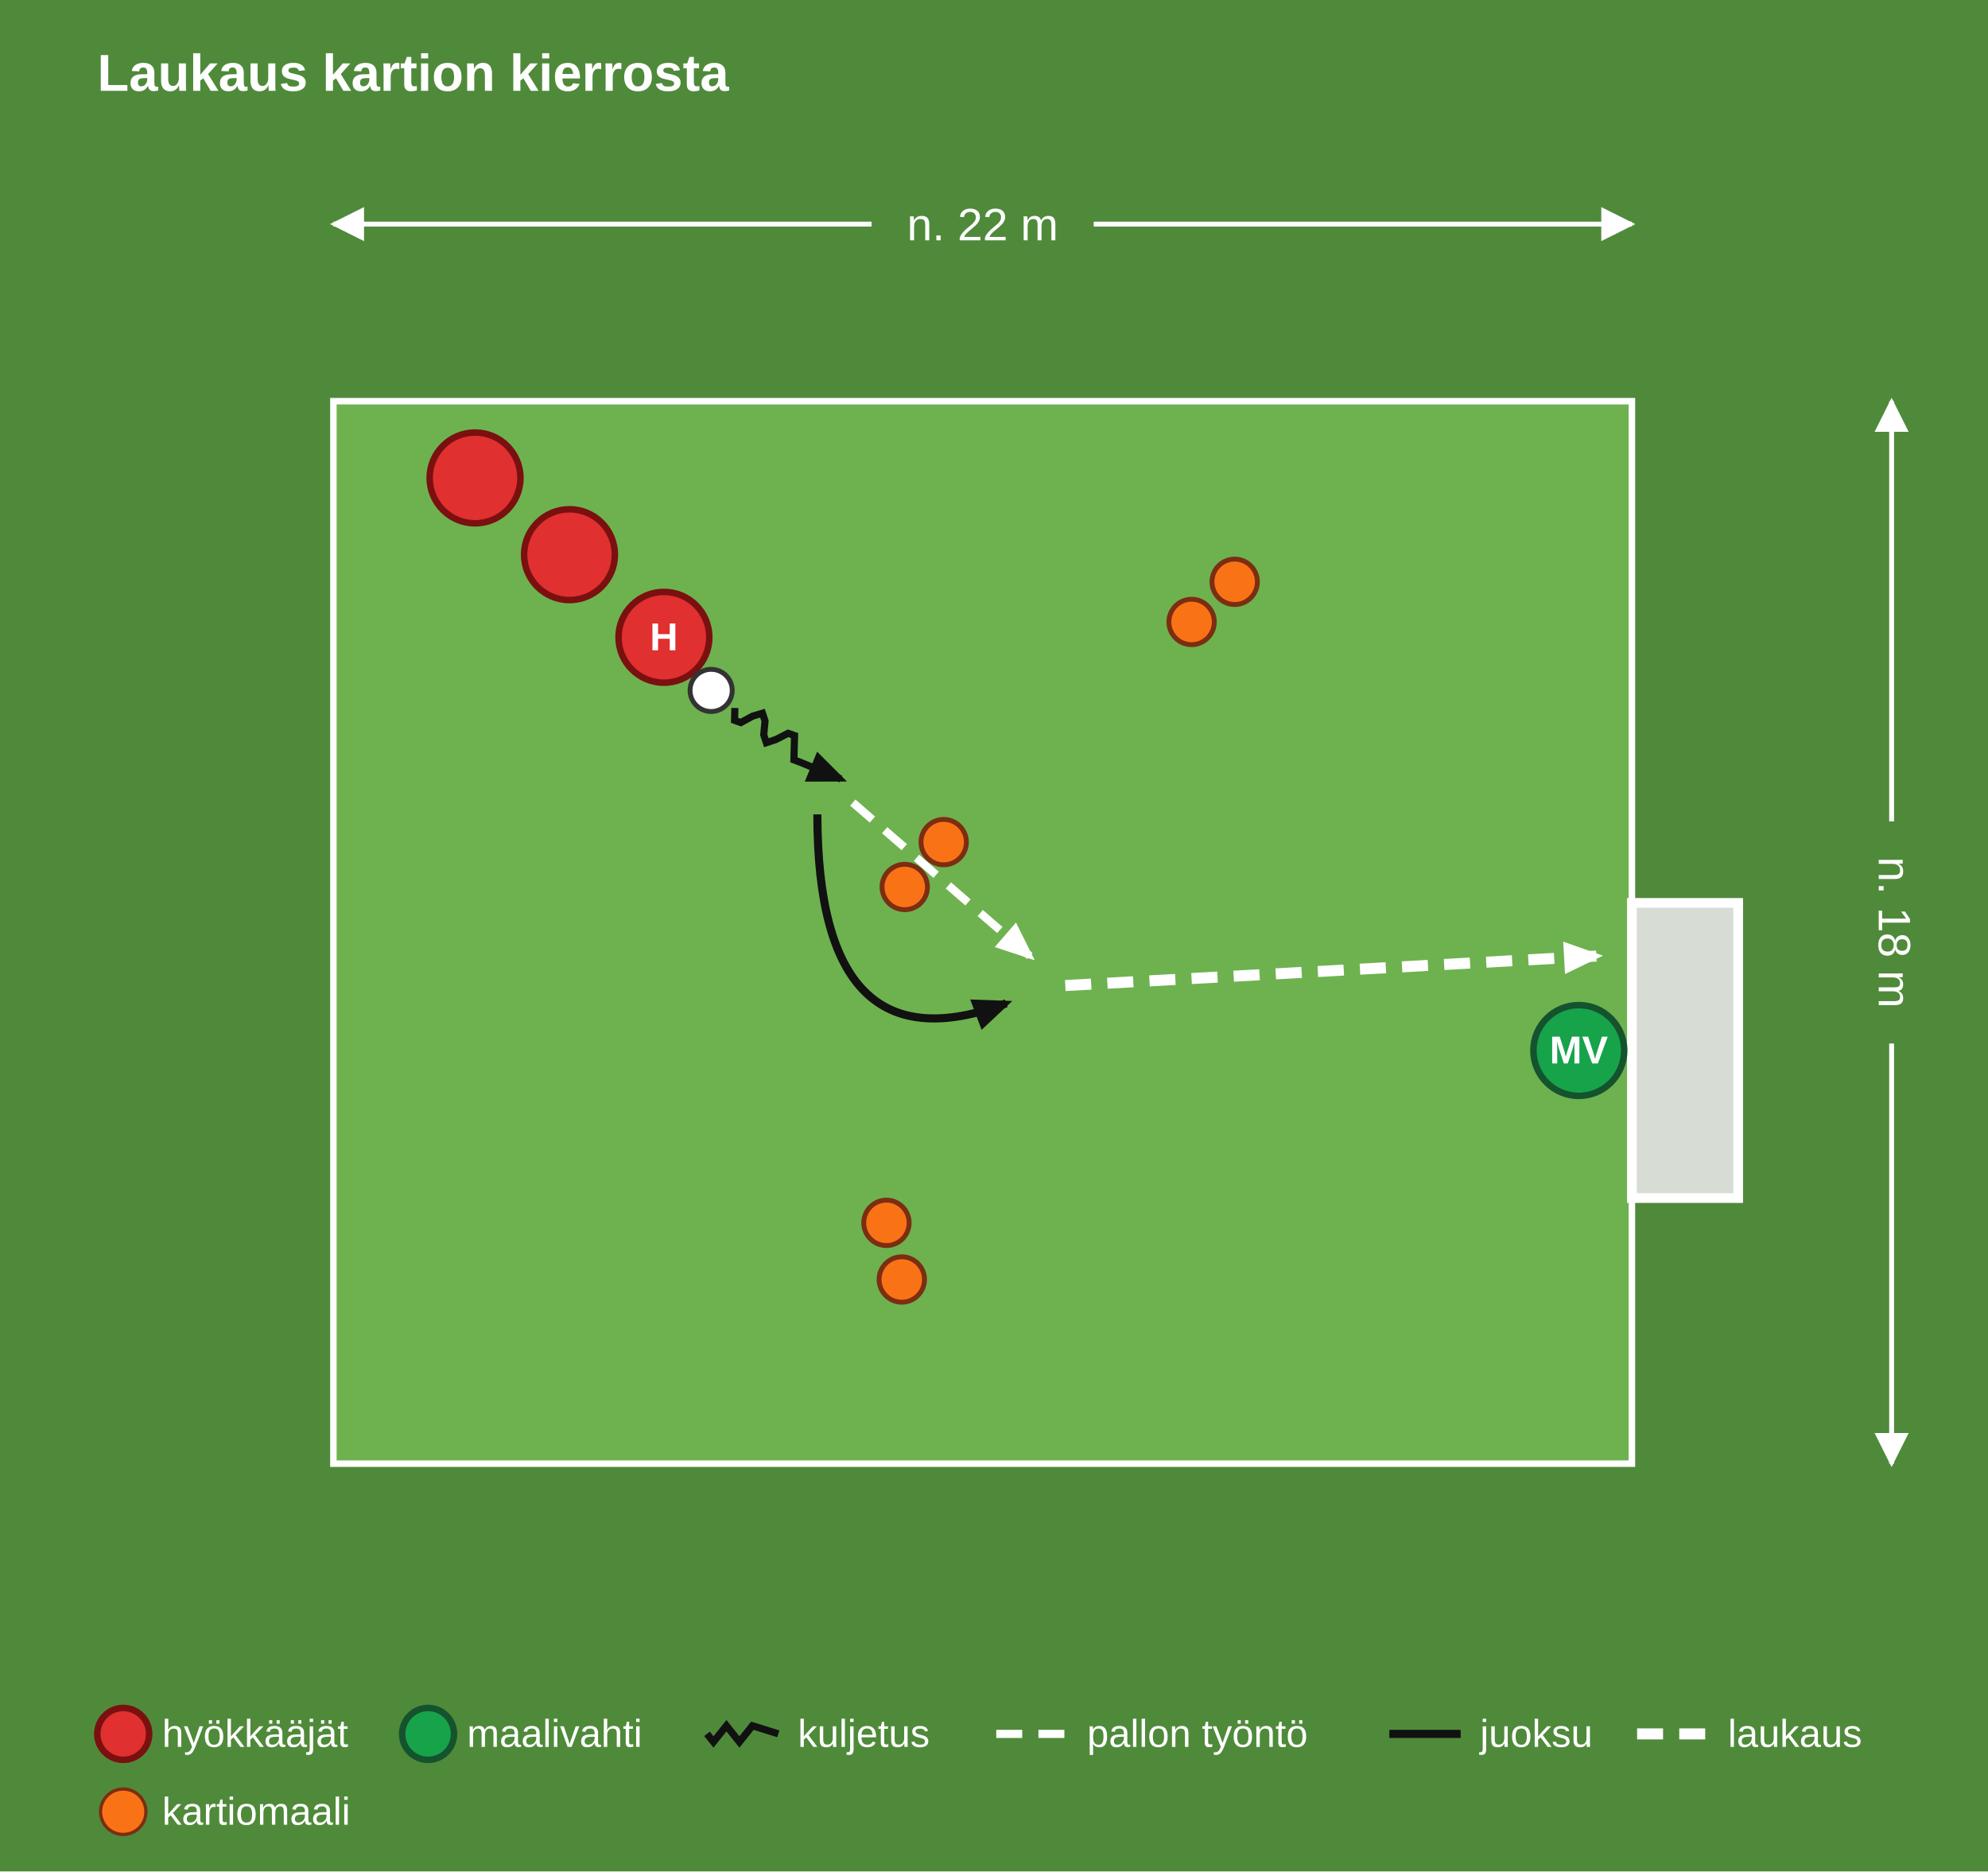
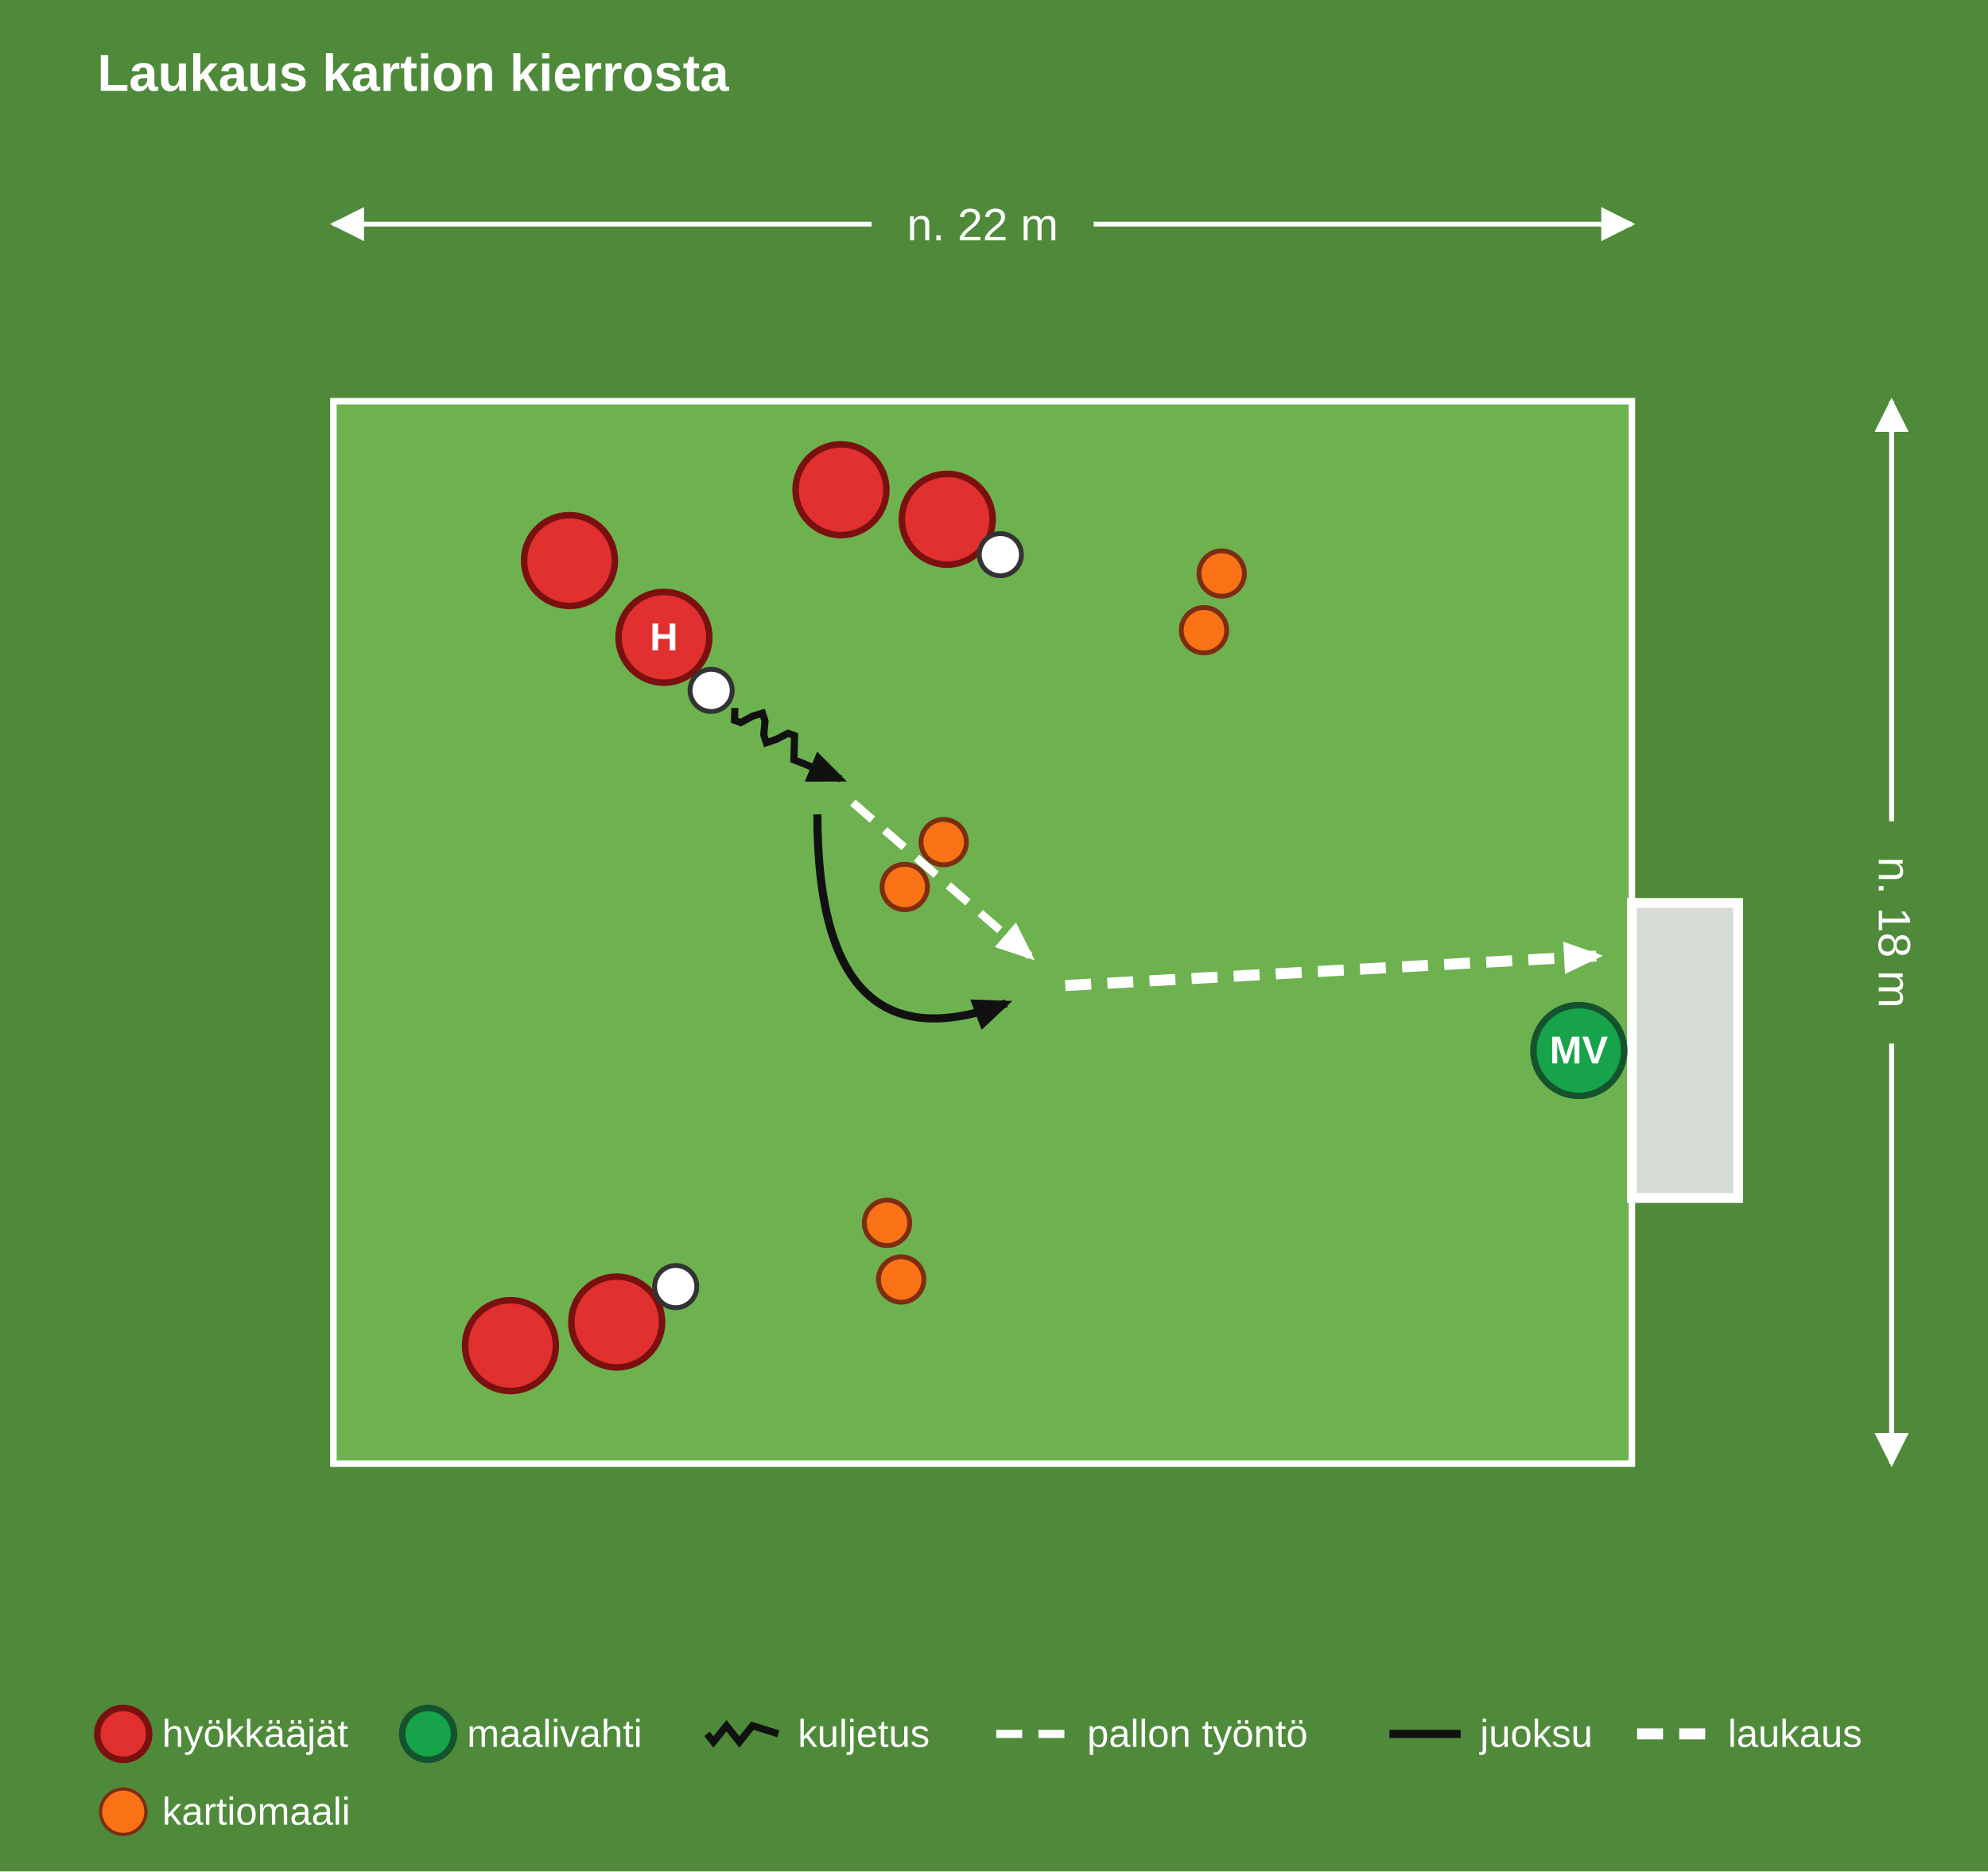
<svg xmlns="http://www.w3.org/2000/svg" width="613" height="577" viewBox="0 0 613 577">
  <rect width="100%" height="100%" fill="#4f8a3a" />
  <defs>
    <marker id="ah-pass" markerUnits="userSpaceOnUse" markerWidth="12" markerHeight="12" refX="10" refY="5" orient="auto">
      <path d="M0,0 L12,5 L0,10 z" fill="#ffffff" />
    </marker>
    <marker id="ah-shot" markerUnits="userSpaceOnUse" markerWidth="12" markerHeight="12" refX="10" refY="5" orient="auto">
      <path d="M0,0 L12,5 L0,10 z" fill="#ffffff" />
    </marker>
    <marker id="ah-run" markerUnits="userSpaceOnUse" markerWidth="12" markerHeight="12" refX="10" refY="5" orient="auto">
      <path d="M0,0 L12,5 L0,10 z" fill="#111111" />
    </marker>
    <marker id="ah-drib" markerUnits="userSpaceOnUse" markerWidth="12" markerHeight="12" refX="10" refY="5" orient="auto">
      <path d="M0,0 L12,5 L0,10 z" fill="#111111" />
    </marker>
    <marker id="dim" viewBox="0 0 10 10" refX="9" refY="5" markerWidth="7" markerHeight="7" orient="auto-start-reverse">
      <path d="M0,0 L10,5 L0,10 z" fill="#ffffff" />
    </marker>
  </defs>
  <text x="30" y="28" font-size="16" font-weight="700" fill="#fff" font-family="Arial">Laukaus kartion kierrosta</text>
  <rect x="102.8" y="123.7" width="400.4" height="327.6" fill="#6db24f" stroke="#ffffff" stroke-width="2" />
  <rect x="503.2" y="278.4" width="32.76" height="91.0" fill="#e6e6e6" fill-opacity="0.9" stroke="#ffffff" stroke-width="3" />
  <circle cx="486.82" cy="323.9" r="14" fill="#16a34a" stroke="#14532d" stroke-width="2" />
  <text x="486.82" y="327.9" font-size="12" font-weight="700" text-anchor="middle" fill="#fff" font-family="Arial">MV</text>
  <circle cx="204.72" cy="196.5" r="14" fill="#e0302f" stroke="#7a1010" stroke-width="2" />
  <text x="204.72" y="200.5" font-size="12" font-weight="700" text-anchor="middle" fill="#fff" font-family="Arial">H</text>
  <circle cx="219.28" cy="212.88" r="6.5" fill="#ffffff" stroke="#333333" stroke-width="1.5" />
-   <circle cx="175.6" cy="171.02" r="14" fill="#e0302f" stroke="#7a1010" stroke-width="2" />
-   <circle cx="146.48" cy="147.36" r="14" fill="#e0302f" stroke="#7a1010" stroke-width="2" />
+   <circle cx="175.6" cy="172.84" r="14" fill="#e0302f" stroke="#7a1010" stroke-width="2" />
  <circle cx="290.988" cy="259.654" r="7" fill="#f97316" stroke="#7c2d12" stroke-width="1.5" />
  <circle cx="278.976" cy="273.486" r="7" fill="#f97316" stroke="#7c2d12" stroke-width="1.5" />
-   <circle cx="380.714" cy="179.392" r="7" fill="#f97316" stroke="#7c2d12" stroke-width="1.5" />
-   <circle cx="367.428" cy="191.768" r="7" fill="#f97316" stroke="#7c2d12" stroke-width="1.5" />
-   <circle cx="273.334" cy="377.044" r="7" fill="#f97316" stroke="#7c2d12" stroke-width="1.5" />
-   <circle cx="278.066" cy="394.516" r="7" fill="#f97316" stroke="#7c2d12" stroke-width="1.5" />
+   <circle cx="292.08" cy="160.1" r="14" fill="#e0302f" stroke="#7a1010" stroke-width="2" />
+   <circle cx="259.32" cy="151.0" r="14" fill="#e0302f" stroke="#7a1010" stroke-width="2" />
+   <circle cx="308.46" cy="171.02" r="6.5" fill="#ffffff" stroke="#333333" stroke-width="1.5" />
+   <circle cx="376.71" cy="176.844" r="7" fill="#f97316" stroke="#7c2d12" stroke-width="1.5" />
+   <circle cx="371.25" cy="194.316" r="7" fill="#f97316" stroke="#7c2d12" stroke-width="1.5" />
+   <circle cx="190.16" cy="407.62" r="14" fill="#e0302f" stroke="#7a1010" stroke-width="2" />
+   <circle cx="157.4" cy="414.9" r="14" fill="#e0302f" stroke="#7a1010" stroke-width="2" />
+   <circle cx="208.36" cy="396.7" r="6.5" fill="#ffffff" stroke="#333333" stroke-width="1.5" />
+   <circle cx="273.516" cy="377.044" r="7" fill="#f97316" stroke="#7c2d12" stroke-width="1.5" />
+   <circle cx="277.884" cy="394.516" r="7" fill="#f97316" stroke="#7c2d12" stroke-width="1.5" />
  <path d="M226.6,218.3 L226.5,222.1 L228.4,222.8 L232.1,220.8 L235.1,219.9 L235.9,222.3 L235.5,226.6 L236.3,229.0 L239.3,228.0 L243.0,226.1 L245.0,226.8 L244.9,230.5 L244.8,234.3 L246.7,235.0 L259.3,240.2" fill="none" stroke="#111111" stroke-width="2.2" marker-end="url(#ah-drib)" />
  <line x1="262.96" y1="247.46" x2="317.56" y2="294.78" stroke="#ffffff" stroke-width="2.5" stroke-dasharray="8,5" marker-end="url(#ah-pass)" />
  <path d="M252.04,251.1 Q252.04,331.18 310.28,309.34" fill="none" stroke="#111111" stroke-width="2.5" marker-end="url(#ah-run)" />
  <line x1="328.48" y1="303.88" x2="492.28" y2="294.78" stroke="#ffffff" stroke-width="3.4" stroke-dasharray="8,5" marker-end="url(#ah-shot)" />
  <line x1="102.8" y1="69.1" x2="503.2" y2="69.1" stroke="#fff" stroke-width="1.5" marker-start="url(#dim)" marker-end="url(#dim)" />
  <rect x="268.75" y="58.1" width="68.5" height="22" fill="#4f8a3a" />
  <text x="303.0" y="74.1" font-size="14" text-anchor="middle" fill="#fff" font-family="Arial">n. 22 m</text>
  <line x1="583.28" y1="123.7" x2="583.28" y2="451.3" stroke="#fff" stroke-width="1.5" marker-start="url(#dim)" marker-end="url(#dim)" />
  <rect x="572.28" y="253.25" width="22" height="68.5" fill="#4f8a3a" />
  <text x="583.28" y="287.5" font-size="14" text-anchor="middle" dominant-baseline="middle" fill="#fff" font-family="Arial" transform="rotate(90 583.28 287.5)">n. 18 m</text>
  <circle cx="38" cy="534.62" r="8" fill="#e0302f" stroke="#7a1010" stroke-width="2" />
  <text x="50" y="538.62" font-size="12" fill="#ffffff" font-family="Arial">hyökkääjät</text>
  <circle cx="132.0" cy="534.62" r="8" fill="#16a34a" stroke="#14532d" stroke-width="2" />
  <text x="144.0" y="538.62" font-size="12" fill="#ffffff" font-family="Arial">maalivahti</text>
  <path d="M218.0,534.6 L220.0,537.1 L222.0,534.6 L224.0,532.1 L226.0,534.6 L228.0,537.1 L230.0,534.6 L232.0,532.1 L240.0,534.6" fill="none" stroke="#111111" stroke-width="2.2" />
  <text x="246.0" y="538.62" font-size="12" fill="#ffffff" font-family="Arial">kuljetus</text>
  <line x1="307.2" y1="534.62" x2="329.2" y2="534.62" stroke="#ffffff" stroke-width="2.5" stroke-dasharray="8,5" />
  <text x="335.2" y="538.62" font-size="12" fill="#ffffff" font-family="Arial">pallon työntö</text>
  <line x1="428.4" y1="534.62" x2="450.4" y2="534.62" stroke="#111111" stroke-width="2.5" />
  <text x="456.4" y="538.62" font-size="12" fill="#ffffff" font-family="Arial">juoksu</text>
  <line x1="504.8" y1="534.62" x2="526.8" y2="534.62" stroke="#ffffff" stroke-width="3.4" stroke-dasharray="8,5" />
  <text x="532.8" y="538.62" font-size="12" fill="#ffffff" font-family="Arial">laukaus</text>
  <circle cx="38" cy="558.62" r="7" fill="#f97316" stroke="#7c2d12" />
  <text x="50" y="562.62" font-size="12" fill="#ffffff" font-family="Arial">kartiomaali</text>
</svg>
